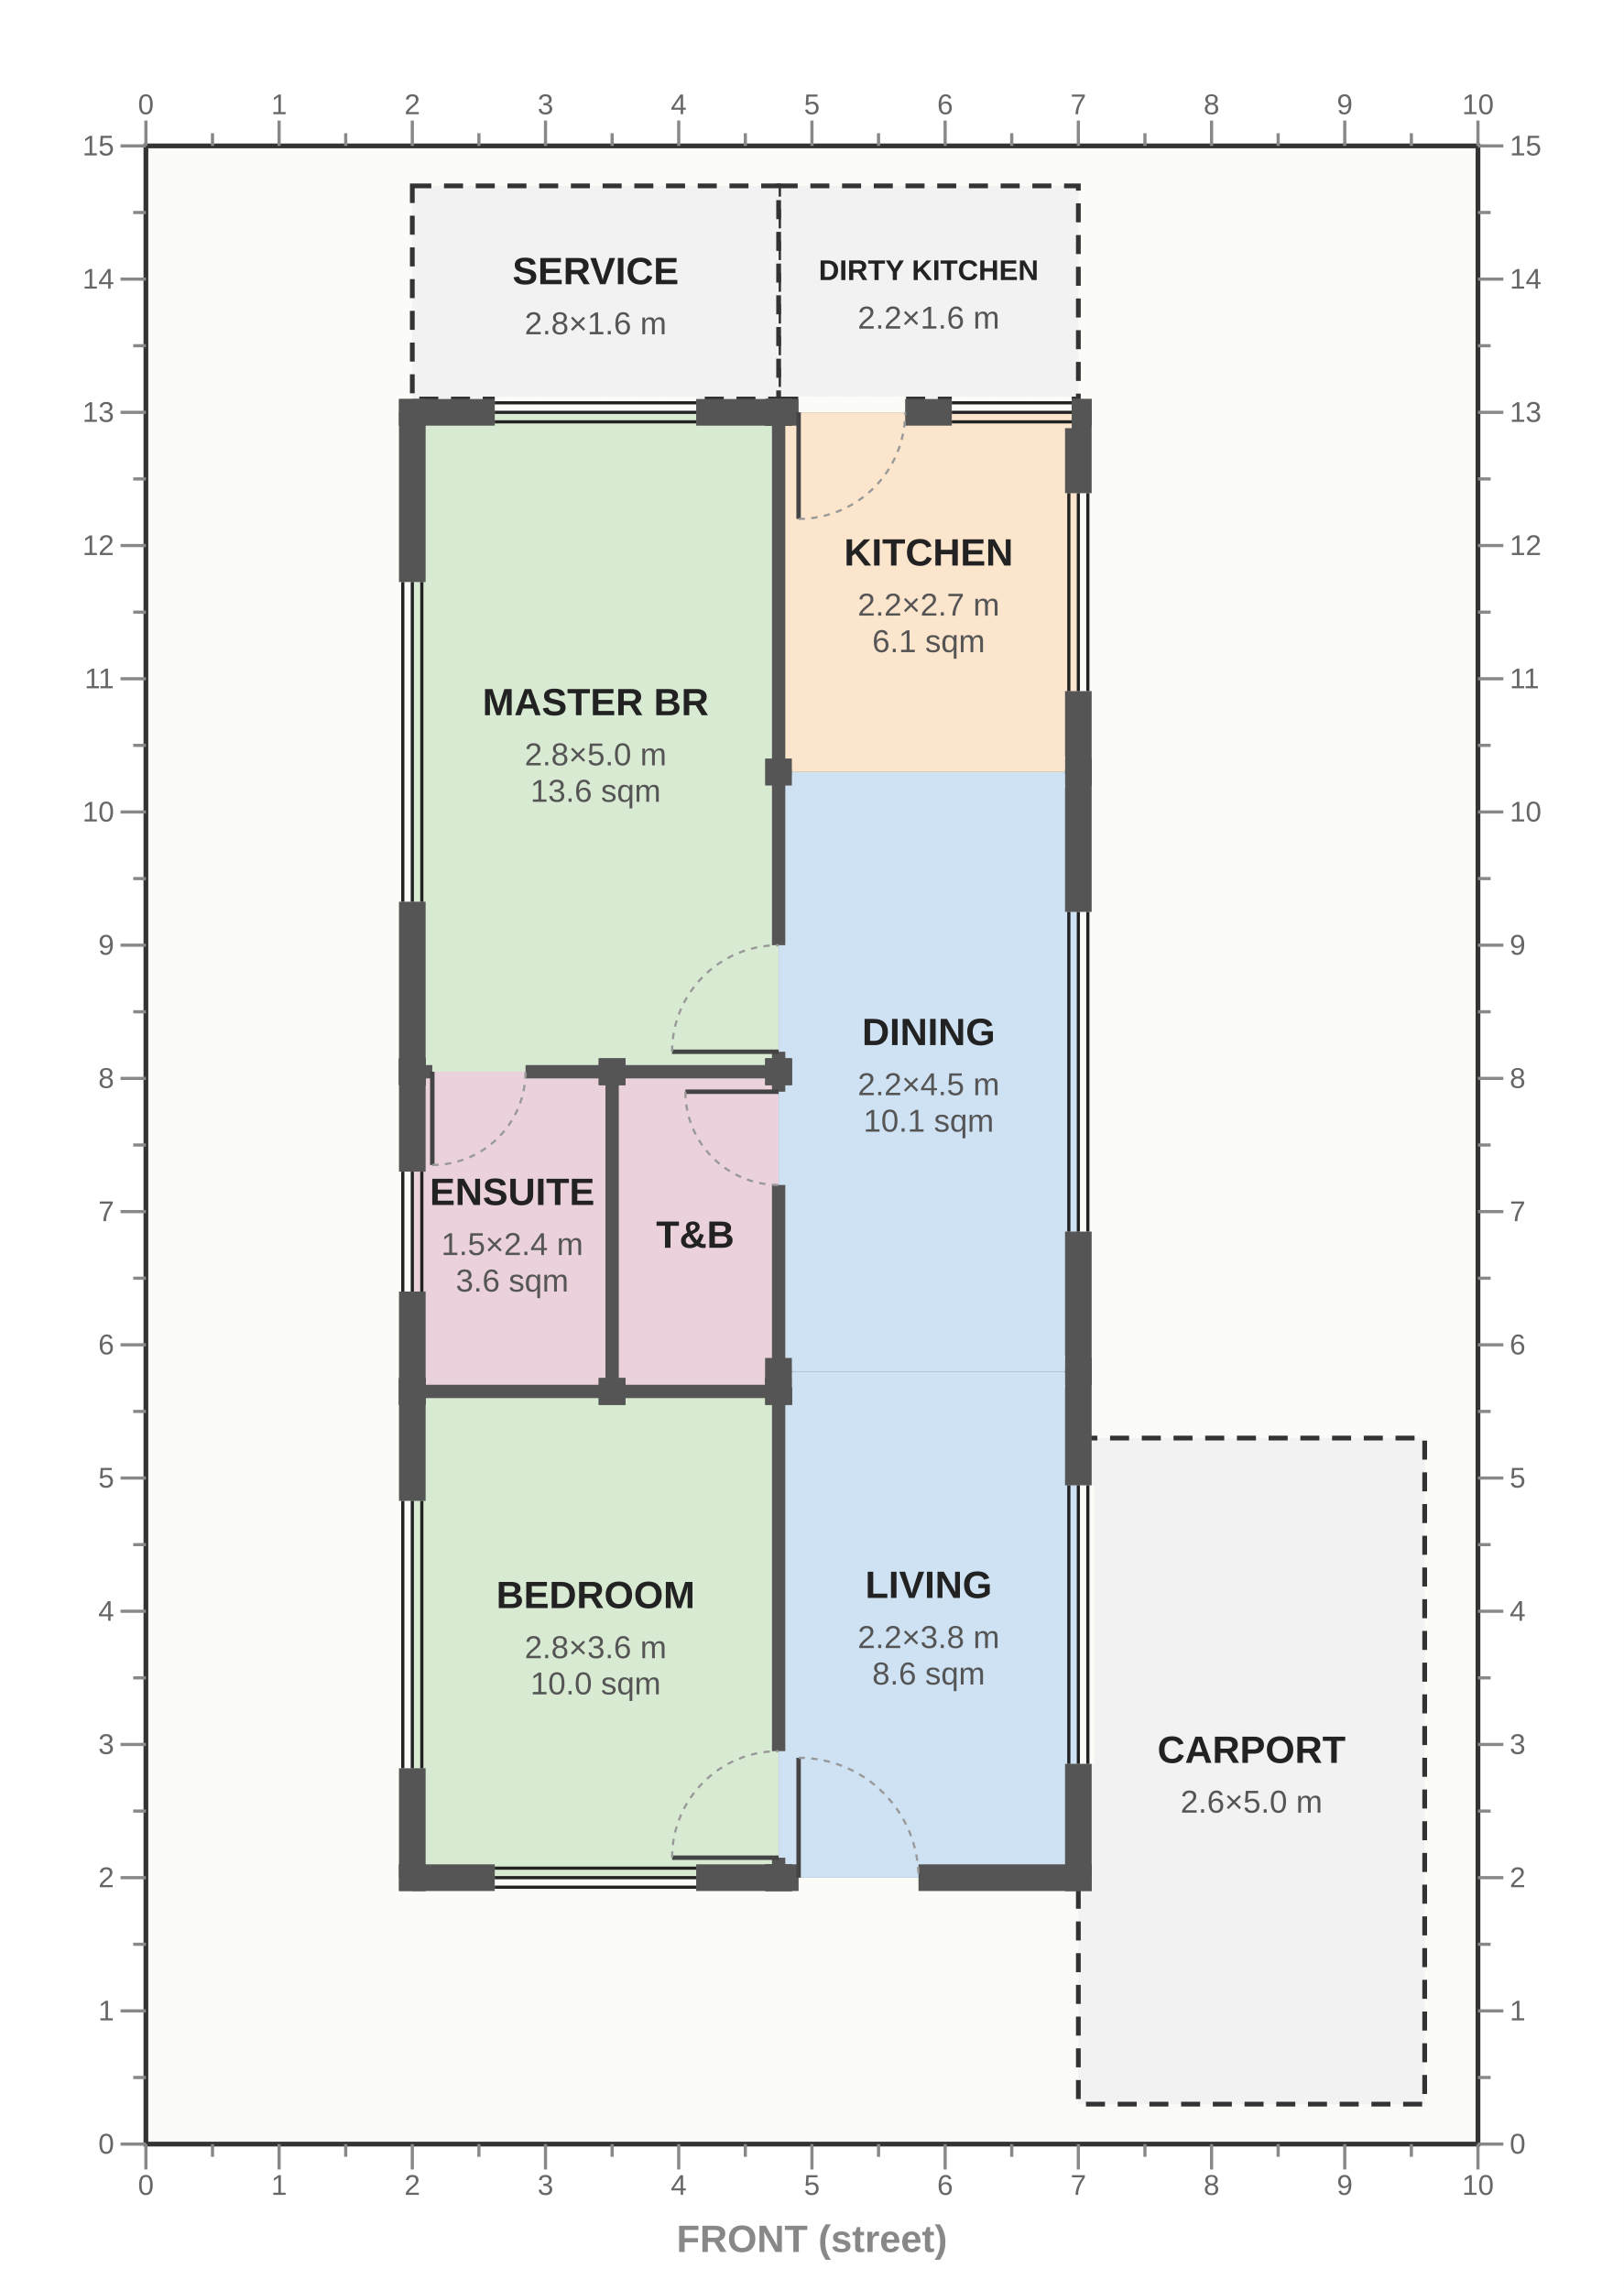
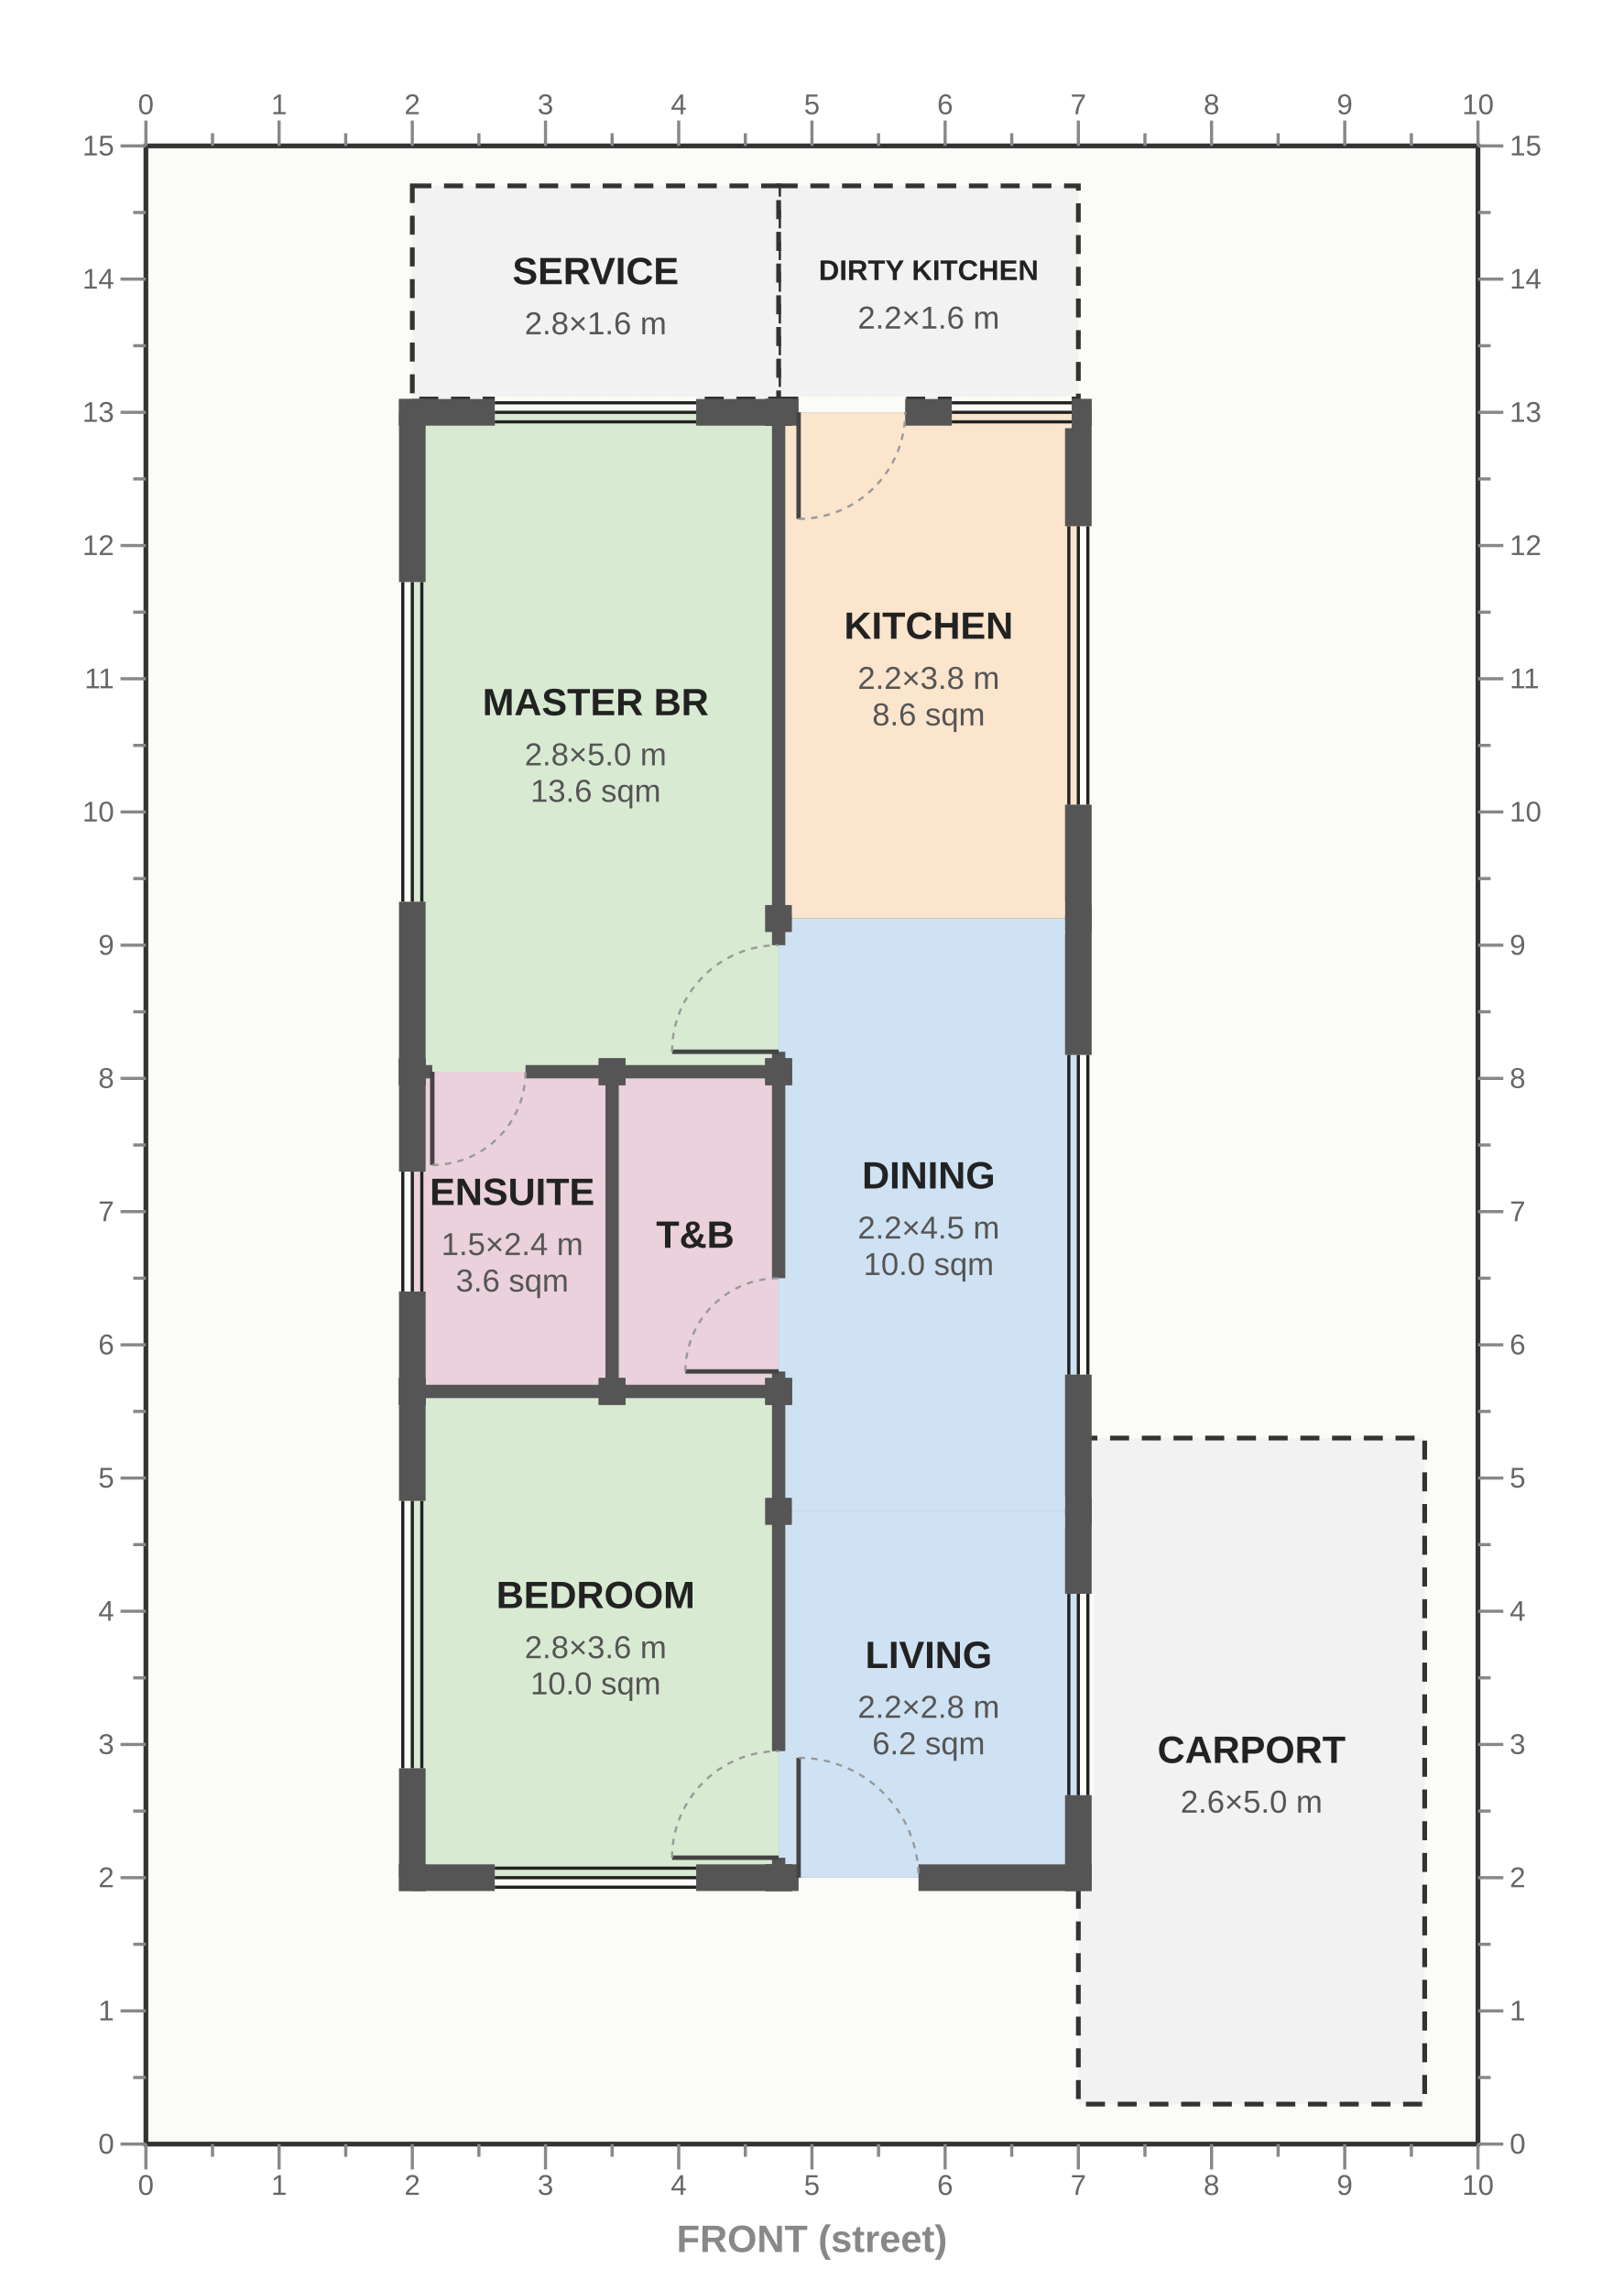
<svg xmlns="http://www.w3.org/2000/svg" width="512" height="722" viewBox="0 0 512 722">
  <rect x="0" y="0" width="512" height="722" fill="white" />
  <rect x="46.0" y="46.0" width="420.0" height="630.0" fill="#fbfbf7" stroke="#333" stroke-width="1.5" />
  <line x1="46.0" y1="46.0" x2="46.0" y2="38.0" stroke="#888" stroke-width="1" />
  <line x1="46.0" y1="676.0" x2="46.0" y2="684.0" stroke="#888" stroke-width="1" />
  <text x="46.0" y="36.0" text-anchor="middle" font-family="Arial" font-size="9" fill="#666">0</text>
  <text x="46.0" y="692.0" text-anchor="middle" font-family="Arial" font-size="9" fill="#666">0</text>
  <line x1="67.0" y1="46.0" x2="67.0" y2="42.0" stroke="#888" stroke-width="1" />
  <line x1="67.0" y1="676.0" x2="67.0" y2="680.0" stroke="#888" stroke-width="1" />
  <line x1="88.0" y1="46.0" x2="88.0" y2="38.0" stroke="#888" stroke-width="1" />
  <line x1="88.0" y1="676.0" x2="88.0" y2="684.0" stroke="#888" stroke-width="1" />
  <text x="88.0" y="36.0" text-anchor="middle" font-family="Arial" font-size="9" fill="#666">1</text>
  <text x="88.0" y="692.0" text-anchor="middle" font-family="Arial" font-size="9" fill="#666">1</text>
  <line x1="109.0" y1="46.0" x2="109.0" y2="42.0" stroke="#888" stroke-width="1" />
  <line x1="109.0" y1="676.0" x2="109.0" y2="680.0" stroke="#888" stroke-width="1" />
  <line x1="130.0" y1="46.0" x2="130.0" y2="38.0" stroke="#888" stroke-width="1" />
  <line x1="130.0" y1="676.0" x2="130.0" y2="684.0" stroke="#888" stroke-width="1" />
  <text x="130.0" y="36.0" text-anchor="middle" font-family="Arial" font-size="9" fill="#666">2</text>
  <text x="130.0" y="692.0" text-anchor="middle" font-family="Arial" font-size="9" fill="#666">2</text>
  <line x1="151.0" y1="46.0" x2="151.0" y2="42.0" stroke="#888" stroke-width="1" />
  <line x1="151.0" y1="676.0" x2="151.0" y2="680.0" stroke="#888" stroke-width="1" />
  <line x1="172.0" y1="46.0" x2="172.0" y2="38.0" stroke="#888" stroke-width="1" />
  <line x1="172.0" y1="676.0" x2="172.0" y2="684.0" stroke="#888" stroke-width="1" />
  <text x="172.0" y="36.0" text-anchor="middle" font-family="Arial" font-size="9" fill="#666">3</text>
  <text x="172.0" y="692.0" text-anchor="middle" font-family="Arial" font-size="9" fill="#666">3</text>
  <line x1="193.0" y1="46.0" x2="193.0" y2="42.0" stroke="#888" stroke-width="1" />
  <line x1="193.0" y1="676.0" x2="193.0" y2="680.0" stroke="#888" stroke-width="1" />
  <line x1="214.0" y1="46.0" x2="214.0" y2="38.0" stroke="#888" stroke-width="1" />
  <line x1="214.0" y1="676.0" x2="214.0" y2="684.0" stroke="#888" stroke-width="1" />
  <text x="214.0" y="36.0" text-anchor="middle" font-family="Arial" font-size="9" fill="#666">4</text>
  <text x="214.0" y="692.0" text-anchor="middle" font-family="Arial" font-size="9" fill="#666">4</text>
  <line x1="235.0" y1="46.0" x2="235.0" y2="42.0" stroke="#888" stroke-width="1" />
  <line x1="235.0" y1="676.0" x2="235.0" y2="680.0" stroke="#888" stroke-width="1" />
  <line x1="256.0" y1="46.0" x2="256.0" y2="38.0" stroke="#888" stroke-width="1" />
  <line x1="256.0" y1="676.0" x2="256.0" y2="684.0" stroke="#888" stroke-width="1" />
  <text x="256.0" y="36.0" text-anchor="middle" font-family="Arial" font-size="9" fill="#666">5</text>
  <text x="256.0" y="692.0" text-anchor="middle" font-family="Arial" font-size="9" fill="#666">5</text>
  <line x1="277.0" y1="46.0" x2="277.0" y2="42.0" stroke="#888" stroke-width="1" />
  <line x1="277.0" y1="676.0" x2="277.0" y2="680.0" stroke="#888" stroke-width="1" />
  <line x1="298.0" y1="46.0" x2="298.0" y2="38.0" stroke="#888" stroke-width="1" />
  <line x1="298.0" y1="676.0" x2="298.0" y2="684.0" stroke="#888" stroke-width="1" />
  <text x="298.0" y="36.0" text-anchor="middle" font-family="Arial" font-size="9" fill="#666">6</text>
  <text x="298.0" y="692.0" text-anchor="middle" font-family="Arial" font-size="9" fill="#666">6</text>
  <line x1="319.0" y1="46.0" x2="319.0" y2="42.0" stroke="#888" stroke-width="1" />
  <line x1="319.0" y1="676.0" x2="319.0" y2="680.0" stroke="#888" stroke-width="1" />
  <line x1="340.0" y1="46.0" x2="340.0" y2="38.0" stroke="#888" stroke-width="1" />
  <line x1="340.0" y1="676.0" x2="340.0" y2="684.0" stroke="#888" stroke-width="1" />
  <text x="340.0" y="36.0" text-anchor="middle" font-family="Arial" font-size="9" fill="#666">7</text>
  <text x="340.0" y="692.0" text-anchor="middle" font-family="Arial" font-size="9" fill="#666">7</text>
  <line x1="361.0" y1="46.0" x2="361.0" y2="42.0" stroke="#888" stroke-width="1" />
  <line x1="361.0" y1="676.0" x2="361.0" y2="680.0" stroke="#888" stroke-width="1" />
  <line x1="382.0" y1="46.0" x2="382.0" y2="38.0" stroke="#888" stroke-width="1" />
  <line x1="382.0" y1="676.0" x2="382.0" y2="684.0" stroke="#888" stroke-width="1" />
  <text x="382.0" y="36.0" text-anchor="middle" font-family="Arial" font-size="9" fill="#666">8</text>
  <text x="382.0" y="692.0" text-anchor="middle" font-family="Arial" font-size="9" fill="#666">8</text>
  <line x1="403.0" y1="46.0" x2="403.0" y2="42.0" stroke="#888" stroke-width="1" />
  <line x1="403.0" y1="676.0" x2="403.0" y2="680.0" stroke="#888" stroke-width="1" />
  <line x1="424.0" y1="46.0" x2="424.0" y2="38.0" stroke="#888" stroke-width="1" />
  <line x1="424.0" y1="676.0" x2="424.0" y2="684.0" stroke="#888" stroke-width="1" />
  <text x="424.0" y="36.0" text-anchor="middle" font-family="Arial" font-size="9" fill="#666">9</text>
  <text x="424.0" y="692.0" text-anchor="middle" font-family="Arial" font-size="9" fill="#666">9</text>
  <line x1="445.0" y1="46.0" x2="445.0" y2="42.0" stroke="#888" stroke-width="1" />
  <line x1="445.0" y1="676.0" x2="445.0" y2="680.0" stroke="#888" stroke-width="1" />
  <line x1="466.0" y1="46.0" x2="466.0" y2="38.0" stroke="#888" stroke-width="1" />
  <line x1="466.0" y1="676.0" x2="466.0" y2="684.0" stroke="#888" stroke-width="1" />
  <text x="466.0" y="36.0" text-anchor="middle" font-family="Arial" font-size="9" fill="#666">10</text>
  <text x="466.0" y="692.0" text-anchor="middle" font-family="Arial" font-size="9" fill="#666">10</text>
  <line x1="46.0" y1="676.0" x2="38.0" y2="676.0" stroke="#888" stroke-width="1" />
  <line x1="466.0" y1="676.0" x2="474.0" y2="676.0" stroke="#888" stroke-width="1" />
  <text x="36.0" y="679.0" text-anchor="end" font-family="Arial" font-size="9" fill="#666">0</text>
  <text x="476.0" y="679.0" text-anchor="start" font-family="Arial" font-size="9" fill="#666">0</text>
  <line x1="46.0" y1="655.0" x2="42.0" y2="655.0" stroke="#888" stroke-width="1" />
  <line x1="466.0" y1="655.0" x2="470.0" y2="655.0" stroke="#888" stroke-width="1" />
  <line x1="46.0" y1="634.0" x2="38.0" y2="634.0" stroke="#888" stroke-width="1" />
  <line x1="466.0" y1="634.0" x2="474.0" y2="634.0" stroke="#888" stroke-width="1" />
  <text x="36.0" y="637.0" text-anchor="end" font-family="Arial" font-size="9" fill="#666">1</text>
  <text x="476.0" y="637.0" text-anchor="start" font-family="Arial" font-size="9" fill="#666">1</text>
  <line x1="46.0" y1="613.0" x2="42.0" y2="613.0" stroke="#888" stroke-width="1" />
  <line x1="466.0" y1="613.0" x2="470.0" y2="613.0" stroke="#888" stroke-width="1" />
  <line x1="46.0" y1="592.0" x2="38.0" y2="592.0" stroke="#888" stroke-width="1" />
  <line x1="466.0" y1="592.0" x2="474.0" y2="592.0" stroke="#888" stroke-width="1" />
  <text x="36.0" y="595.0" text-anchor="end" font-family="Arial" font-size="9" fill="#666">2</text>
  <text x="476.0" y="595.0" text-anchor="start" font-family="Arial" font-size="9" fill="#666">2</text>
  <line x1="46.0" y1="571.0" x2="42.0" y2="571.0" stroke="#888" stroke-width="1" />
  <line x1="466.0" y1="571.0" x2="470.0" y2="571.0" stroke="#888" stroke-width="1" />
  <line x1="46.0" y1="550.0" x2="38.0" y2="550.0" stroke="#888" stroke-width="1" />
  <line x1="466.0" y1="550.0" x2="474.0" y2="550.0" stroke="#888" stroke-width="1" />
  <text x="36.0" y="553.0" text-anchor="end" font-family="Arial" font-size="9" fill="#666">3</text>
  <text x="476.0" y="553.0" text-anchor="start" font-family="Arial" font-size="9" fill="#666">3</text>
  <line x1="46.0" y1="529.0" x2="42.0" y2="529.0" stroke="#888" stroke-width="1" />
  <line x1="466.0" y1="529.0" x2="470.0" y2="529.0" stroke="#888" stroke-width="1" />
  <line x1="46.0" y1="508.0" x2="38.0" y2="508.0" stroke="#888" stroke-width="1" />
  <line x1="466.0" y1="508.0" x2="474.0" y2="508.0" stroke="#888" stroke-width="1" />
  <text x="36.0" y="511.0" text-anchor="end" font-family="Arial" font-size="9" fill="#666">4</text>
  <text x="476.0" y="511.0" text-anchor="start" font-family="Arial" font-size="9" fill="#666">4</text>
  <line x1="46.0" y1="487.0" x2="42.0" y2="487.0" stroke="#888" stroke-width="1" />
  <line x1="466.0" y1="487.0" x2="470.0" y2="487.0" stroke="#888" stroke-width="1" />
  <line x1="46.0" y1="466.0" x2="38.0" y2="466.0" stroke="#888" stroke-width="1" />
  <line x1="466.0" y1="466.0" x2="474.0" y2="466.0" stroke="#888" stroke-width="1" />
  <text x="36.0" y="469.0" text-anchor="end" font-family="Arial" font-size="9" fill="#666">5</text>
  <text x="476.0" y="469.0" text-anchor="start" font-family="Arial" font-size="9" fill="#666">5</text>
  <line x1="46.0" y1="445.0" x2="42.0" y2="445.0" stroke="#888" stroke-width="1" />
  <line x1="466.0" y1="445.0" x2="470.0" y2="445.0" stroke="#888" stroke-width="1" />
  <line x1="46.0" y1="424.0" x2="38.0" y2="424.0" stroke="#888" stroke-width="1" />
  <line x1="466.0" y1="424.0" x2="474.0" y2="424.0" stroke="#888" stroke-width="1" />
  <text x="36.0" y="427.0" text-anchor="end" font-family="Arial" font-size="9" fill="#666">6</text>
  <text x="476.0" y="427.0" text-anchor="start" font-family="Arial" font-size="9" fill="#666">6</text>
  <line x1="46.0" y1="403.0" x2="42.0" y2="403.0" stroke="#888" stroke-width="1" />
  <line x1="466.0" y1="403.0" x2="470.0" y2="403.0" stroke="#888" stroke-width="1" />
  <line x1="46.0" y1="382.0" x2="38.0" y2="382.0" stroke="#888" stroke-width="1" />
  <line x1="466.0" y1="382.0" x2="474.0" y2="382.0" stroke="#888" stroke-width="1" />
  <text x="36.0" y="385.0" text-anchor="end" font-family="Arial" font-size="9" fill="#666">7</text>
  <text x="476.0" y="385.0" text-anchor="start" font-family="Arial" font-size="9" fill="#666">7</text>
  <line x1="46.0" y1="361.0" x2="42.0" y2="361.0" stroke="#888" stroke-width="1" />
  <line x1="466.0" y1="361.0" x2="470.0" y2="361.0" stroke="#888" stroke-width="1" />
  <line x1="46.0" y1="340.0" x2="38.0" y2="340.0" stroke="#888" stroke-width="1" />
  <line x1="466.0" y1="340.0" x2="474.0" y2="340.0" stroke="#888" stroke-width="1" />
  <text x="36.0" y="343.0" text-anchor="end" font-family="Arial" font-size="9" fill="#666">8</text>
  <text x="476.0" y="343.0" text-anchor="start" font-family="Arial" font-size="9" fill="#666">8</text>
  <line x1="46.0" y1="319.0" x2="42.0" y2="319.0" stroke="#888" stroke-width="1" />
  <line x1="466.0" y1="319.0" x2="470.0" y2="319.0" stroke="#888" stroke-width="1" />
  <line x1="46.0" y1="298.0" x2="38.0" y2="298.0" stroke="#888" stroke-width="1" />
  <line x1="466.0" y1="298.0" x2="474.0" y2="298.0" stroke="#888" stroke-width="1" />
  <text x="36.0" y="301.0" text-anchor="end" font-family="Arial" font-size="9" fill="#666">9</text>
  <text x="476.0" y="301.0" text-anchor="start" font-family="Arial" font-size="9" fill="#666">9</text>
  <line x1="46.0" y1="277.0" x2="42.0" y2="277.0" stroke="#888" stroke-width="1" />
  <line x1="466.0" y1="277.0" x2="470.0" y2="277.0" stroke="#888" stroke-width="1" />
  <line x1="46.0" y1="256.0" x2="38.0" y2="256.0" stroke="#888" stroke-width="1" />
  <line x1="466.0" y1="256.0" x2="474.0" y2="256.0" stroke="#888" stroke-width="1" />
  <text x="36.0" y="259.0" text-anchor="end" font-family="Arial" font-size="9" fill="#666">10</text>
  <text x="476.0" y="259.0" text-anchor="start" font-family="Arial" font-size="9" fill="#666">10</text>
  <line x1="46.0" y1="235.0" x2="42.0" y2="235.0" stroke="#888" stroke-width="1" />
  <line x1="466.0" y1="235.0" x2="470.0" y2="235.0" stroke="#888" stroke-width="1" />
  <line x1="46.0" y1="214.0" x2="38.0" y2="214.0" stroke="#888" stroke-width="1" />
  <line x1="466.0" y1="214.0" x2="474.0" y2="214.0" stroke="#888" stroke-width="1" />
  <text x="36.0" y="217.0" text-anchor="end" font-family="Arial" font-size="9" fill="#666">11</text>
  <text x="476.0" y="217.0" text-anchor="start" font-family="Arial" font-size="9" fill="#666">11</text>
  <line x1="46.0" y1="193.0" x2="42.0" y2="193.0" stroke="#888" stroke-width="1" />
  <line x1="466.0" y1="193.0" x2="470.0" y2="193.0" stroke="#888" stroke-width="1" />
  <line x1="46.0" y1="172.0" x2="38.0" y2="172.0" stroke="#888" stroke-width="1" />
  <line x1="466.0" y1="172.0" x2="474.0" y2="172.0" stroke="#888" stroke-width="1" />
  <text x="36.0" y="175.0" text-anchor="end" font-family="Arial" font-size="9" fill="#666">12</text>
  <text x="476.0" y="175.0" text-anchor="start" font-family="Arial" font-size="9" fill="#666">12</text>
  <line x1="46.0" y1="151.0" x2="42.0" y2="151.0" stroke="#888" stroke-width="1" />
  <line x1="466.0" y1="151.0" x2="470.0" y2="151.0" stroke="#888" stroke-width="1" />
  <line x1="46.0" y1="130.0" x2="38.0" y2="130.0" stroke="#888" stroke-width="1" />
  <line x1="466.0" y1="130.0" x2="474.0" y2="130.0" stroke="#888" stroke-width="1" />
  <text x="36.0" y="133.0" text-anchor="end" font-family="Arial" font-size="9" fill="#666">13</text>
  <text x="476.0" y="133.0" text-anchor="start" font-family="Arial" font-size="9" fill="#666">13</text>
  <line x1="46.0" y1="109.0" x2="42.0" y2="109.0" stroke="#888" stroke-width="1" />
  <line x1="466.0" y1="109.0" x2="470.0" y2="109.0" stroke="#888" stroke-width="1" />
  <line x1="46.0" y1="88.0" x2="38.0" y2="88.0" stroke="#888" stroke-width="1" />
  <line x1="466.0" y1="88.0" x2="474.0" y2="88.0" stroke="#888" stroke-width="1" />
  <text x="36.0" y="91.0" text-anchor="end" font-family="Arial" font-size="9" fill="#666">14</text>
  <text x="476.0" y="91.0" text-anchor="start" font-family="Arial" font-size="9" fill="#666">14</text>
  <line x1="46.0" y1="67.0" x2="42.0" y2="67.0" stroke="#888" stroke-width="1" />
  <line x1="466.0" y1="67.0" x2="470.0" y2="67.0" stroke="#888" stroke-width="1" />
  <line x1="46.0" y1="46.0" x2="38.0" y2="46.0" stroke="#888" stroke-width="1" />
  <line x1="466.0" y1="46.0" x2="474.0" y2="46.0" stroke="#888" stroke-width="1" />
  <text x="36.0" y="49.0" text-anchor="end" font-family="Arial" font-size="9" fill="#666">15</text>
  <text x="476.0" y="49.0" text-anchor="start" font-family="Arial" font-size="9" fill="#666">15</text>
  <rect x="130.0" y="130.0" width="210.0" height="462.0" fill="none" stroke="#9aa" stroke-width="1" stroke-dasharray="3 3" />
  <rect x="340.0" y="453.4" width="109.2" height="210.0" fill="#f2f2f2" stroke="#333" stroke-width="1.5" stroke-dasharray="6 4" />
  <text x="394.6" y="555.8" text-anchor="middle" font-family="Arial" font-size="12" font-weight="bold" fill="#222">CARPORT</text>
  <text x="394.6" y="571.5" text-anchor="middle" font-family="Arial" font-size="10" fill="#555">2.6×5.0 m</text>
  <rect x="245.5" y="58.6" width="94.5" height="67.2" fill="#f2f2f2" stroke="#333" stroke-width="1.5" stroke-dasharray="6 4" />
  <text x="292.8" y="88.3" text-anchor="middle" font-family="Arial" font-size="9" font-weight="bold" fill="#222">DIRTY KITCHEN</text>
  <text x="292.8" y="103.6" text-anchor="middle" font-family="Arial" font-size="10" fill="#555">2.2×1.6 m</text>
  <rect x="130.0" y="58.6" width="115.5" height="67.2" fill="#f2f2f2" stroke="#333" stroke-width="1.5" stroke-dasharray="6 4" />
  <text x="187.8" y="89.6" text-anchor="middle" font-family="Arial" font-size="12" font-weight="bold" fill="#222">SERVICE</text>
  <text x="187.8" y="105.4" text-anchor="middle" font-family="Arial" font-size="10" fill="#555">2.8×1.6 m</text>
  <rect x="130.0" y="130.0" width="115.5" height="207.9" fill="#d9ead3" stroke="#333" stroke-width="1.5" />
  <text x="187.8" y="225.5" text-anchor="middle" font-family="Arial" font-size="12" font-weight="bold" fill="#222">MASTER BR</text>
  <text x="187.8" y="241.3" text-anchor="middle" font-family="Arial" font-size="10" fill="#555">2.8×5.0 m</text>
  <text x="187.8" y="252.8" text-anchor="middle" font-family="Arial" font-size="10" fill="#555">13.6 sqm</text>
  <rect x="130.0" y="337.9" width="63.0" height="100.8" fill="#ead1dc" stroke="#333" stroke-width="1.5" />
  <text x="161.5" y="379.9" text-anchor="middle" font-family="Arial" font-size="12" font-weight="bold" fill="#222">ENSUITE</text>
  <text x="161.5" y="395.7" text-anchor="middle" font-family="Arial" font-size="10" fill="#555">1.5×2.4 m</text>
  <text x="161.5" y="407.2" text-anchor="middle" font-family="Arial" font-size="10" fill="#555">3.6 sqm</text>
  <rect x="130.0" y="438.7" width="115.5" height="153.3" fill="#d9ead3" stroke="#333" stroke-width="1.5" />
  <text x="187.8" y="507.0" text-anchor="middle" font-family="Arial" font-size="12" font-weight="bold" fill="#222">BEDROOM</text>
  <text x="187.8" y="522.8" text-anchor="middle" font-family="Arial" font-size="10" fill="#555">2.8×3.6 m</text>
  <text x="187.8" y="534.2" text-anchor="middle" font-family="Arial" font-size="10" fill="#555">10.0 sqm</text>
  <rect x="193.0" y="337.9" width="52.5" height="100.8" fill="#ead1dc" stroke="#333" stroke-width="1.5" />
  <text x="219.2" y="393.4" text-anchor="middle" font-family="Arial" font-size="12" font-weight="bold" fill="#222">T&amp;B</text>
-   <rect x="245.5" y="432.4" width="94.5" height="159.6" fill="#cfe2f3" stroke="#333" stroke-width="1.5" />
-   <text x="292.8" y="503.8" text-anchor="middle" font-family="Arial" font-size="12" font-weight="bold" fill="#222">LIVING</text>
-   <text x="292.8" y="519.6" text-anchor="middle" font-family="Arial" font-size="10" fill="#555">2.2×3.8 m</text>
-   <text x="292.8" y="531.1" text-anchor="middle" font-family="Arial" font-size="10" fill="#555">8.6 sqm</text>
-   <rect x="245.5" y="243.4" width="94.5" height="189.0" fill="#cfe2f3" stroke="#333" stroke-width="1.5" />
-   <text x="292.8" y="329.5" text-anchor="middle" font-family="Arial" font-size="12" font-weight="bold" fill="#222">DINING</text>
-   <text x="292.8" y="345.3" text-anchor="middle" font-family="Arial" font-size="10" fill="#555">2.2×4.5 m</text>
-   <text x="292.8" y="356.8" text-anchor="middle" font-family="Arial" font-size="10" fill="#555">10.1 sqm</text>
-   <rect x="245.5" y="130.0" width="94.5" height="113.4" fill="#fce5cd" stroke="#333" stroke-width="1.5" />
-   <text x="292.8" y="178.3" text-anchor="middle" font-family="Arial" font-size="12" font-weight="bold" fill="#222">KITCHEN</text>
-   <text x="292.8" y="194.1" text-anchor="middle" font-family="Arial" font-size="10" fill="#555">2.2×2.7 m</text>
-   <text x="292.8" y="205.6" text-anchor="middle" font-family="Arial" font-size="10" fill="#555">6.1 sqm</text>
+   <rect x="245.5" y="476.5" width="94.5" height="115.5" fill="#cfe2f3" stroke="#333" stroke-width="1.5" />
+   <text x="292.8" y="525.9" text-anchor="middle" font-family="Arial" font-size="12" font-weight="bold" fill="#222">LIVING</text>
+   <text x="292.8" y="541.6" text-anchor="middle" font-family="Arial" font-size="10" fill="#555">2.2×2.8 m</text>
+   <text x="292.8" y="553.1" text-anchor="middle" font-family="Arial" font-size="10" fill="#555">6.2 sqm</text>
+   <rect x="245.5" y="289.6" width="94.5" height="186.9" fill="#cfe2f3" stroke="#333" stroke-width="1.5" />
+   <text x="292.8" y="374.7" text-anchor="middle" font-family="Arial" font-size="12" font-weight="bold" fill="#222">DINING</text>
+   <text x="292.8" y="390.5" text-anchor="middle" font-family="Arial" font-size="10" fill="#555">2.2×4.5 m</text>
+   <text x="292.8" y="402.0" text-anchor="middle" font-family="Arial" font-size="10" fill="#555">10.0 sqm</text>
+   <rect x="245.5" y="130.0" width="94.5" height="159.6" fill="#fce5cd" stroke="#333" stroke-width="1.5" />
+   <text x="292.8" y="201.4" text-anchor="middle" font-family="Arial" font-size="12" font-weight="bold" fill="#222">KITCHEN</text>
+   <text x="292.8" y="217.2" text-anchor="middle" font-family="Arial" font-size="10" fill="#555">2.2×3.8 m</text>
+   <text x="292.8" y="228.7" text-anchor="middle" font-family="Arial" font-size="10" fill="#555">8.6 sqm</text>
  <text x="256.0" y="710.0" text-anchor="middle" font-family="Arial" font-size="12" font-weight="bold" fill="#888">FRONT (street)</text>
  <rect x="130.00" y="335.80" width="63.00" height="4.20" fill="#555" stroke="none" />
  <rect x="193.00" y="335.80" width="52.50" height="4.20" fill="#555" stroke="none" />
-   <rect x="243.40" y="243.40" width="4.20" height="94.50" fill="#555" stroke="none" />
-   <rect x="243.40" y="130.00" width="4.20" height="113.40" fill="#555" stroke="none" />
+   <rect x="243.40" y="289.60" width="4.20" height="48.30" fill="#555" stroke="none" />
+   <rect x="243.40" y="130.00" width="4.20" height="159.60" fill="#555" stroke="none" />
  <rect x="130.00" y="436.60" width="63.00" height="4.20" fill="#555" stroke="none" />
  <rect x="190.90" y="337.90" width="4.20" height="100.80" fill="#555" stroke="none" />
  <rect x="193.00" y="436.60" width="52.50" height="4.20" fill="#555" stroke="none" />
-   <rect x="243.40" y="438.70" width="4.20" height="153.30" fill="#555" stroke="none" />
-   <rect x="243.40" y="432.40" width="4.20" height="6.30" fill="#555" stroke="none" />
-   <rect x="243.40" y="337.90" width="4.20" height="94.50" fill="#555" stroke="none" />
+   <rect x="243.40" y="476.50" width="4.20" height="115.50" fill="#555" stroke="none" />
+   <rect x="243.40" y="438.70" width="4.20" height="37.80" fill="#555" stroke="none" />
+   <rect x="243.40" y="337.90" width="4.20" height="100.80" fill="#555" stroke="none" />
  <rect x="130.00" y="125.80" width="115.50" height="8.40" fill="#555" stroke="none" />
  <rect x="125.80" y="130.00" width="8.40" height="207.90" fill="#555" stroke="none" />
  <rect x="125.80" y="337.90" width="8.40" height="100.80" fill="#555" stroke="none" />
  <rect x="130.00" y="587.80" width="115.50" height="8.40" fill="#555" stroke="none" />
  <rect x="125.80" y="438.70" width="8.40" height="153.30" fill="#555" stroke="none" />
  <rect x="245.50" y="587.80" width="94.50" height="8.40" fill="#555" stroke="none" />
-   <rect x="335.80" y="432.40" width="8.40" height="159.60" fill="#555" stroke="none" />
-   <rect x="335.80" y="243.40" width="8.40" height="189.00" fill="#555" stroke="none" />
+   <rect x="335.80" y="476.50" width="8.40" height="115.50" fill="#555" stroke="none" />
+   <rect x="335.80" y="289.60" width="8.40" height="186.90" fill="#555" stroke="none" />
  <rect x="245.50" y="125.80" width="94.50" height="8.40" fill="#555" stroke="none" />
-   <rect x="335.80" y="130.00" width="8.40" height="113.40" fill="#555" stroke="none" />
+   <rect x="335.80" y="130.00" width="8.40" height="159.60" fill="#555" stroke="none" />
  <rect x="125.80" y="333.70" width="8.40" height="8.40" fill="#555" stroke="none" />
  <rect x="188.80" y="333.70" width="8.40" height="8.40" fill="#555" stroke="none" />
  <rect x="188.80" y="333.70" width="8.40" height="8.40" fill="#555" stroke="none" />
  <rect x="241.30" y="333.70" width="8.40" height="8.40" fill="#555" stroke="none" />
  <rect x="241.30" y="333.70" width="8.40" height="8.40" fill="#555" stroke="none" />
-   <rect x="241.30" y="239.20" width="8.40" height="8.40" fill="#555" stroke="none" />
-   <rect x="241.30" y="239.20" width="8.40" height="8.40" fill="#555" stroke="none" />
+   <rect x="241.30" y="285.40" width="8.40" height="8.40" fill="#555" stroke="none" />
+   <rect x="241.30" y="285.40" width="8.40" height="8.40" fill="#555" stroke="none" />
  <rect x="241.30" y="125.80" width="8.40" height="8.40" fill="#555" stroke="none" />
  <rect x="125.80" y="434.50" width="8.40" height="8.40" fill="#555" stroke="none" />
  <rect x="188.80" y="434.50" width="8.40" height="8.40" fill="#555" stroke="none" />
  <rect x="188.80" y="434.50" width="8.40" height="8.40" fill="#555" stroke="none" />
  <rect x="188.80" y="333.70" width="8.40" height="8.40" fill="#555" stroke="none" />
  <rect x="188.80" y="434.50" width="8.40" height="8.40" fill="#555" stroke="none" />
  <rect x="241.30" y="434.50" width="8.40" height="8.40" fill="#555" stroke="none" />
  <rect x="241.30" y="587.80" width="8.40" height="8.40" fill="#555" stroke="none" />
+   <rect x="241.30" y="472.30" width="8.40" height="8.40" fill="#555" stroke="none" />
+   <rect x="241.30" y="472.30" width="8.40" height="8.40" fill="#555" stroke="none" />
  <rect x="241.30" y="434.50" width="8.40" height="8.40" fill="#555" stroke="none" />
  <rect x="241.30" y="434.50" width="8.40" height="8.40" fill="#555" stroke="none" />
-   <rect x="241.30" y="428.20" width="8.40" height="8.40" fill="#555" stroke="none" />
-   <rect x="241.30" y="428.20" width="8.40" height="8.40" fill="#555" stroke="none" />
  <rect x="241.30" y="333.70" width="8.40" height="8.40" fill="#555" stroke="none" />
  <rect x="125.80" y="125.80" width="8.40" height="8.40" fill="#555" stroke="none" />
  <rect x="241.30" y="125.80" width="8.40" height="8.40" fill="#555" stroke="none" />
  <rect x="125.80" y="333.70" width="8.40" height="8.40" fill="#555" stroke="none" />
  <rect x="125.80" y="125.80" width="8.40" height="8.40" fill="#555" stroke="none" />
  <rect x="125.80" y="434.50" width="8.40" height="8.40" fill="#555" stroke="none" />
  <rect x="125.80" y="333.70" width="8.40" height="8.40" fill="#555" stroke="none" />
  <rect x="125.80" y="587.80" width="8.40" height="8.40" fill="#555" stroke="none" />
  <rect x="241.30" y="587.80" width="8.40" height="8.40" fill="#555" stroke="none" />
  <rect x="125.80" y="587.80" width="8.40" height="8.40" fill="#555" stroke="none" />
  <rect x="125.80" y="434.50" width="8.40" height="8.40" fill="#555" stroke="none" />
  <rect x="241.30" y="587.80" width="8.40" height="8.40" fill="#555" stroke="none" />
  <rect x="335.80" y="587.80" width="8.40" height="8.40" fill="#555" stroke="none" />
  <rect x="335.80" y="587.80" width="8.40" height="8.40" fill="#555" stroke="none" />
-   <rect x="335.80" y="428.20" width="8.40" height="8.40" fill="#555" stroke="none" />
-   <rect x="335.80" y="428.20" width="8.40" height="8.40" fill="#555" stroke="none" />
-   <rect x="335.80" y="239.20" width="8.40" height="8.40" fill="#555" stroke="none" />
+   <rect x="335.80" y="472.30" width="8.40" height="8.40" fill="#555" stroke="none" />
+   <rect x="335.80" y="472.30" width="8.40" height="8.40" fill="#555" stroke="none" />
+   <rect x="335.80" y="285.40" width="8.40" height="8.40" fill="#555" stroke="none" />
  <rect x="241.30" y="125.80" width="8.40" height="8.40" fill="#555" stroke="none" />
  <rect x="335.80" y="125.80" width="8.40" height="8.40" fill="#555" stroke="none" />
-   <rect x="335.80" y="239.20" width="8.40" height="8.40" fill="#555" stroke="none" />
+   <rect x="335.80" y="285.40" width="8.40" height="8.40" fill="#555" stroke="none" />
  <rect x="335.80" y="125.80" width="8.40" height="8.40" fill="#555" stroke="none" />
-   <rect x="249.7" y="432.4" width="86.1" height="5.0" fill="#cfe2f3" stroke="none" />
-   <rect x="249.7" y="427.4" width="86.1" height="5.0" fill="#cfe2f3" stroke="none" />
-   <rect x="249.7" y="243.4" width="86.1" height="5.0" fill="#cfe2f3" stroke="none" />
-   <rect x="249.7" y="238.4" width="86.1" height="5.0" fill="#fce5cd" stroke="none" />
+   <rect x="249.7" y="476.5" width="86.1" height="5.0" fill="#cfe2f3" stroke="none" />
+   <rect x="249.7" y="471.5" width="86.1" height="5.0" fill="#cfe2f3" stroke="none" />
+   <rect x="249.7" y="289.6" width="86.1" height="5.0" fill="#cfe2f3" stroke="none" />
+   <rect x="249.7" y="284.6" width="86.1" height="5.0" fill="#fce5cd" stroke="none" />
  <rect x="136.3" y="332.9" width="29.4" height="5.0" fill="#d9ead3" stroke="none" />
  <rect x="136.3" y="337.9" width="29.4" height="5.0" fill="#ead1dc" stroke="none" />
  <line x1="136.3" y1="337.9" x2="136.3" y2="367.3" stroke="#444" stroke-width="1.4" />
  <path d="M 136.3 367.3 A 29.4 29.4 0 0 0 165.7 337.9" fill="none" stroke="#999" stroke-width="0.7" stroke-dasharray="2 2" />
  <rect x="240.5" y="552.1" width="5.0" height="33.6" fill="#d9ead3" stroke="none" />
  <rect x="245.5" y="552.1" width="5.0" height="33.6" fill="#cfe2f3" stroke="none" />
  <line x1="245.5" y1="585.7" x2="211.9" y2="585.7" stroke="#444" stroke-width="1.4" />
  <path d="M 211.9 585.7 A 33.6 33.6 0 0 1 245.5 552.1" fill="none" stroke="#999" stroke-width="0.7" stroke-dasharray="2 2" />
  <rect x="240.5" y="298.0" width="5.0" height="33.6" fill="#d9ead3" stroke="none" />
  <rect x="245.5" y="298.0" width="5.0" height="33.6" fill="#cfe2f3" stroke="none" />
  <line x1="245.5" y1="331.6" x2="211.9" y2="331.6" stroke="#444" stroke-width="1.4" />
  <path d="M 211.9 331.6 A 33.6 33.6 0 0 1 245.5 298.0" fill="none" stroke="#999" stroke-width="0.7" stroke-dasharray="2 2" />
-   <rect x="240.5" y="344.2" width="5.0" height="29.4" fill="#ead1dc" stroke="none" />
-   <rect x="245.5" y="344.2" width="5.0" height="29.4" fill="#cfe2f3" stroke="none" />
-   <line x1="245.5" y1="344.2" x2="216.1" y2="344.2" stroke="#444" stroke-width="1.4" />
-   <path d="M 216.1 344.2 A 29.4 29.4 0 0 0 245.5 373.6" fill="none" stroke="#999" stroke-width="0.7" stroke-dasharray="2 2" />
+   <rect x="240.5" y="403.0" width="5.0" height="29.4" fill="#ead1dc" stroke="none" />
+   <rect x="245.5" y="403.0" width="5.0" height="29.4" fill="#cfe2f3" stroke="none" />
+   <line x1="245.5" y1="432.4" x2="216.1" y2="432.4" stroke="#444" stroke-width="1.4" />
+   <path d="M 216.1 432.4 A 29.4 29.4 0 0 1 245.5 403.0" fill="none" stroke="#999" stroke-width="0.7" stroke-dasharray="2 2" />
  <rect x="251.8" y="587.0" width="37.8" height="5.0" fill="#cfe2f3" stroke="none" />
  <rect x="251.8" y="592.0" width="37.8" height="5.0" fill="#fbfbf7" stroke="none" />
  <line x1="251.8" y1="592.0" x2="251.8" y2="554.2" stroke="#444" stroke-width="1.4" />
  <path d="M 251.8 554.2 A 37.8 37.8 0 0 1 289.6 592.0" fill="none" stroke="#999" stroke-width="0.7" stroke-dasharray="2 2" />
  <rect x="251.8" y="130.0" width="33.6" height="5.0" fill="#fce5cd" stroke="none" />
  <rect x="251.8" y="125.0" width="33.6" height="5.0" fill="#fbfbf7" stroke="none" />
  <line x1="251.8" y1="130.0" x2="251.8" y2="163.6" stroke="#444" stroke-width="1.4" />
  <path d="M 251.8 163.6 A 33.6 33.6 0 0 0 285.4 130.0" fill="none" stroke="#999" stroke-width="0.7" stroke-dasharray="2 2" />
  <rect x="130.0" y="183.5" width="5.0" height="100.8" fill="#d9ead3" stroke="none" />
  <rect x="125.0" y="183.5" width="5.0" height="100.8" fill="#fbfbf7" stroke="none" />
  <line x1="127.0" y1="284.3" x2="127.0" y2="183.5" stroke="#222" stroke-width="1.0" />
  <line x1="130.0" y1="284.3" x2="130.0" y2="183.5" stroke="#222" stroke-width="1.0" />
  <line x1="133.0" y1="284.3" x2="133.0" y2="183.5" stroke="#222" stroke-width="1.0" />
  <rect x="156.0" y="130.0" width="63.5" height="5.0" fill="#d9ead3" stroke="none" />
  <rect x="156.0" y="125.0" width="63.5" height="5.0" fill="#fbfbf7" stroke="none" />
  <line x1="156.0" y1="127.0" x2="219.5" y2="127.0" stroke="#222" stroke-width="1.0" />
  <line x1="156.0" y1="130.0" x2="219.5" y2="130.0" stroke="#222" stroke-width="1.0" />
  <line x1="156.0" y1="133.0" x2="219.5" y2="133.0" stroke="#222" stroke-width="1.0" />
  <rect x="130.0" y="369.4" width="5.0" height="37.8" fill="#ead1dc" stroke="none" />
  <rect x="125.0" y="369.4" width="5.0" height="37.8" fill="#fbfbf7" stroke="none" />
  <line x1="127.0" y1="407.2" x2="127.0" y2="369.4" stroke="#222" stroke-width="1.0" />
  <line x1="130.0" y1="407.2" x2="130.0" y2="369.4" stroke="#222" stroke-width="1.0" />
  <line x1="133.0" y1="407.2" x2="133.0" y2="369.4" stroke="#222" stroke-width="1.0" />
  <rect x="130.0" y="473.2" width="5.0" height="84.3" fill="#d9ead3" stroke="none" />
  <rect x="125.0" y="473.2" width="5.0" height="84.3" fill="#fbfbf7" stroke="none" />
  <line x1="127.0" y1="557.5" x2="127.0" y2="473.2" stroke="#222" stroke-width="1.0" />
  <line x1="130.0" y1="557.5" x2="130.0" y2="473.2" stroke="#222" stroke-width="1.0" />
  <line x1="133.0" y1="557.5" x2="133.0" y2="473.2" stroke="#222" stroke-width="1.0" />
  <rect x="156.0" y="587.0" width="63.5" height="5.0" fill="#d9ead3" stroke="none" />
  <rect x="156.0" y="592.0" width="63.5" height="5.0" fill="#fbfbf7" stroke="none" />
  <line x1="156.0" y1="589.0" x2="219.5" y2="589.0" stroke="#222" stroke-width="1.0" />
  <line x1="156.0" y1="592.0" x2="219.5" y2="592.0" stroke="#222" stroke-width="1.0" />
  <line x1="156.0" y1="595.0" x2="219.5" y2="595.0" stroke="#222" stroke-width="1.0" />
-   <rect x="335.0" y="468.3" width="5.0" height="87.8" fill="#cfe2f3" stroke="none" />
-   <rect x="340.0" y="468.3" width="5.0" height="87.8" fill="#fbfbf7" stroke="none" />
-   <line x1="337.0" y1="556.1" x2="337.0" y2="468.3" stroke="#222" stroke-width="1.0" />
-   <line x1="340.0" y1="556.1" x2="340.0" y2="468.3" stroke="#222" stroke-width="1.0" />
-   <line x1="343.0" y1="556.1" x2="343.0" y2="468.3" stroke="#222" stroke-width="1.0" />
-   <rect x="335.0" y="287.5" width="5.0" height="100.8" fill="#cfe2f3" stroke="none" />
-   <rect x="340.0" y="287.5" width="5.0" height="100.8" fill="#fbfbf7" stroke="none" />
-   <line x1="337.0" y1="388.3" x2="337.0" y2="287.5" stroke="#222" stroke-width="1.0" />
-   <line x1="340.0" y1="388.3" x2="340.0" y2="287.5" stroke="#222" stroke-width="1.0" />
-   <line x1="343.0" y1="388.3" x2="343.0" y2="287.5" stroke="#222" stroke-width="1.0" />
-   <rect x="335.0" y="155.5" width="5.0" height="62.4" fill="#fce5cd" stroke="none" />
-   <rect x="340.0" y="155.5" width="5.0" height="62.4" fill="#fbfbf7" stroke="none" />
-   <line x1="337.0" y1="217.9" x2="337.0" y2="155.5" stroke="#222" stroke-width="1.0" />
-   <line x1="340.0" y1="217.9" x2="340.0" y2="155.5" stroke="#222" stroke-width="1.0" />
-   <line x1="343.0" y1="217.9" x2="343.0" y2="155.5" stroke="#222" stroke-width="1.0" />
+   <rect x="335.0" y="502.5" width="5.0" height="63.5" fill="#cfe2f3" stroke="none" />
+   <rect x="340.0" y="502.5" width="5.0" height="63.5" fill="#fbfbf7" stroke="none" />
+   <line x1="337.0" y1="566.0" x2="337.0" y2="502.5" stroke="#222" stroke-width="1.0" />
+   <line x1="340.0" y1="566.0" x2="340.0" y2="502.5" stroke="#222" stroke-width="1.0" />
+   <line x1="343.0" y1="566.0" x2="343.0" y2="502.5" stroke="#222" stroke-width="1.0" />
+   <rect x="335.0" y="332.6" width="5.0" height="100.8" fill="#cfe2f3" stroke="none" />
+   <rect x="340.0" y="332.6" width="5.0" height="100.8" fill="#fbfbf7" stroke="none" />
+   <line x1="337.0" y1="433.4" x2="337.0" y2="332.6" stroke="#222" stroke-width="1.0" />
+   <line x1="340.0" y1="433.4" x2="340.0" y2="332.6" stroke="#222" stroke-width="1.0" />
+   <line x1="343.0" y1="433.4" x2="343.0" y2="332.6" stroke="#222" stroke-width="1.0" />
+   <rect x="335.0" y="165.9" width="5.0" height="87.8" fill="#fce5cd" stroke="none" />
+   <rect x="340.0" y="165.9" width="5.0" height="87.8" fill="#fbfbf7" stroke="none" />
+   <line x1="337.0" y1="253.7" x2="337.0" y2="165.9" stroke="#222" stroke-width="1.0" />
+   <line x1="340.0" y1="253.7" x2="340.0" y2="165.9" stroke="#222" stroke-width="1.0" />
+   <line x1="343.0" y1="253.7" x2="343.0" y2="165.9" stroke="#222" stroke-width="1.0" />
  <rect x="300.1" y="130.0" width="37.8" height="5.0" fill="#fce5cd" stroke="none" />
  <rect x="300.1" y="125.0" width="37.8" height="5.0" fill="#fbfbf7" stroke="none" />
  <line x1="300.1" y1="127.0" x2="337.9" y2="127.0" stroke="#222" stroke-width="1.0" />
  <line x1="300.1" y1="130.0" x2="337.9" y2="130.0" stroke="#222" stroke-width="1.0" />
  <line x1="300.1" y1="133.0" x2="337.9" y2="133.0" stroke="#222" stroke-width="1.0" />
</svg>
